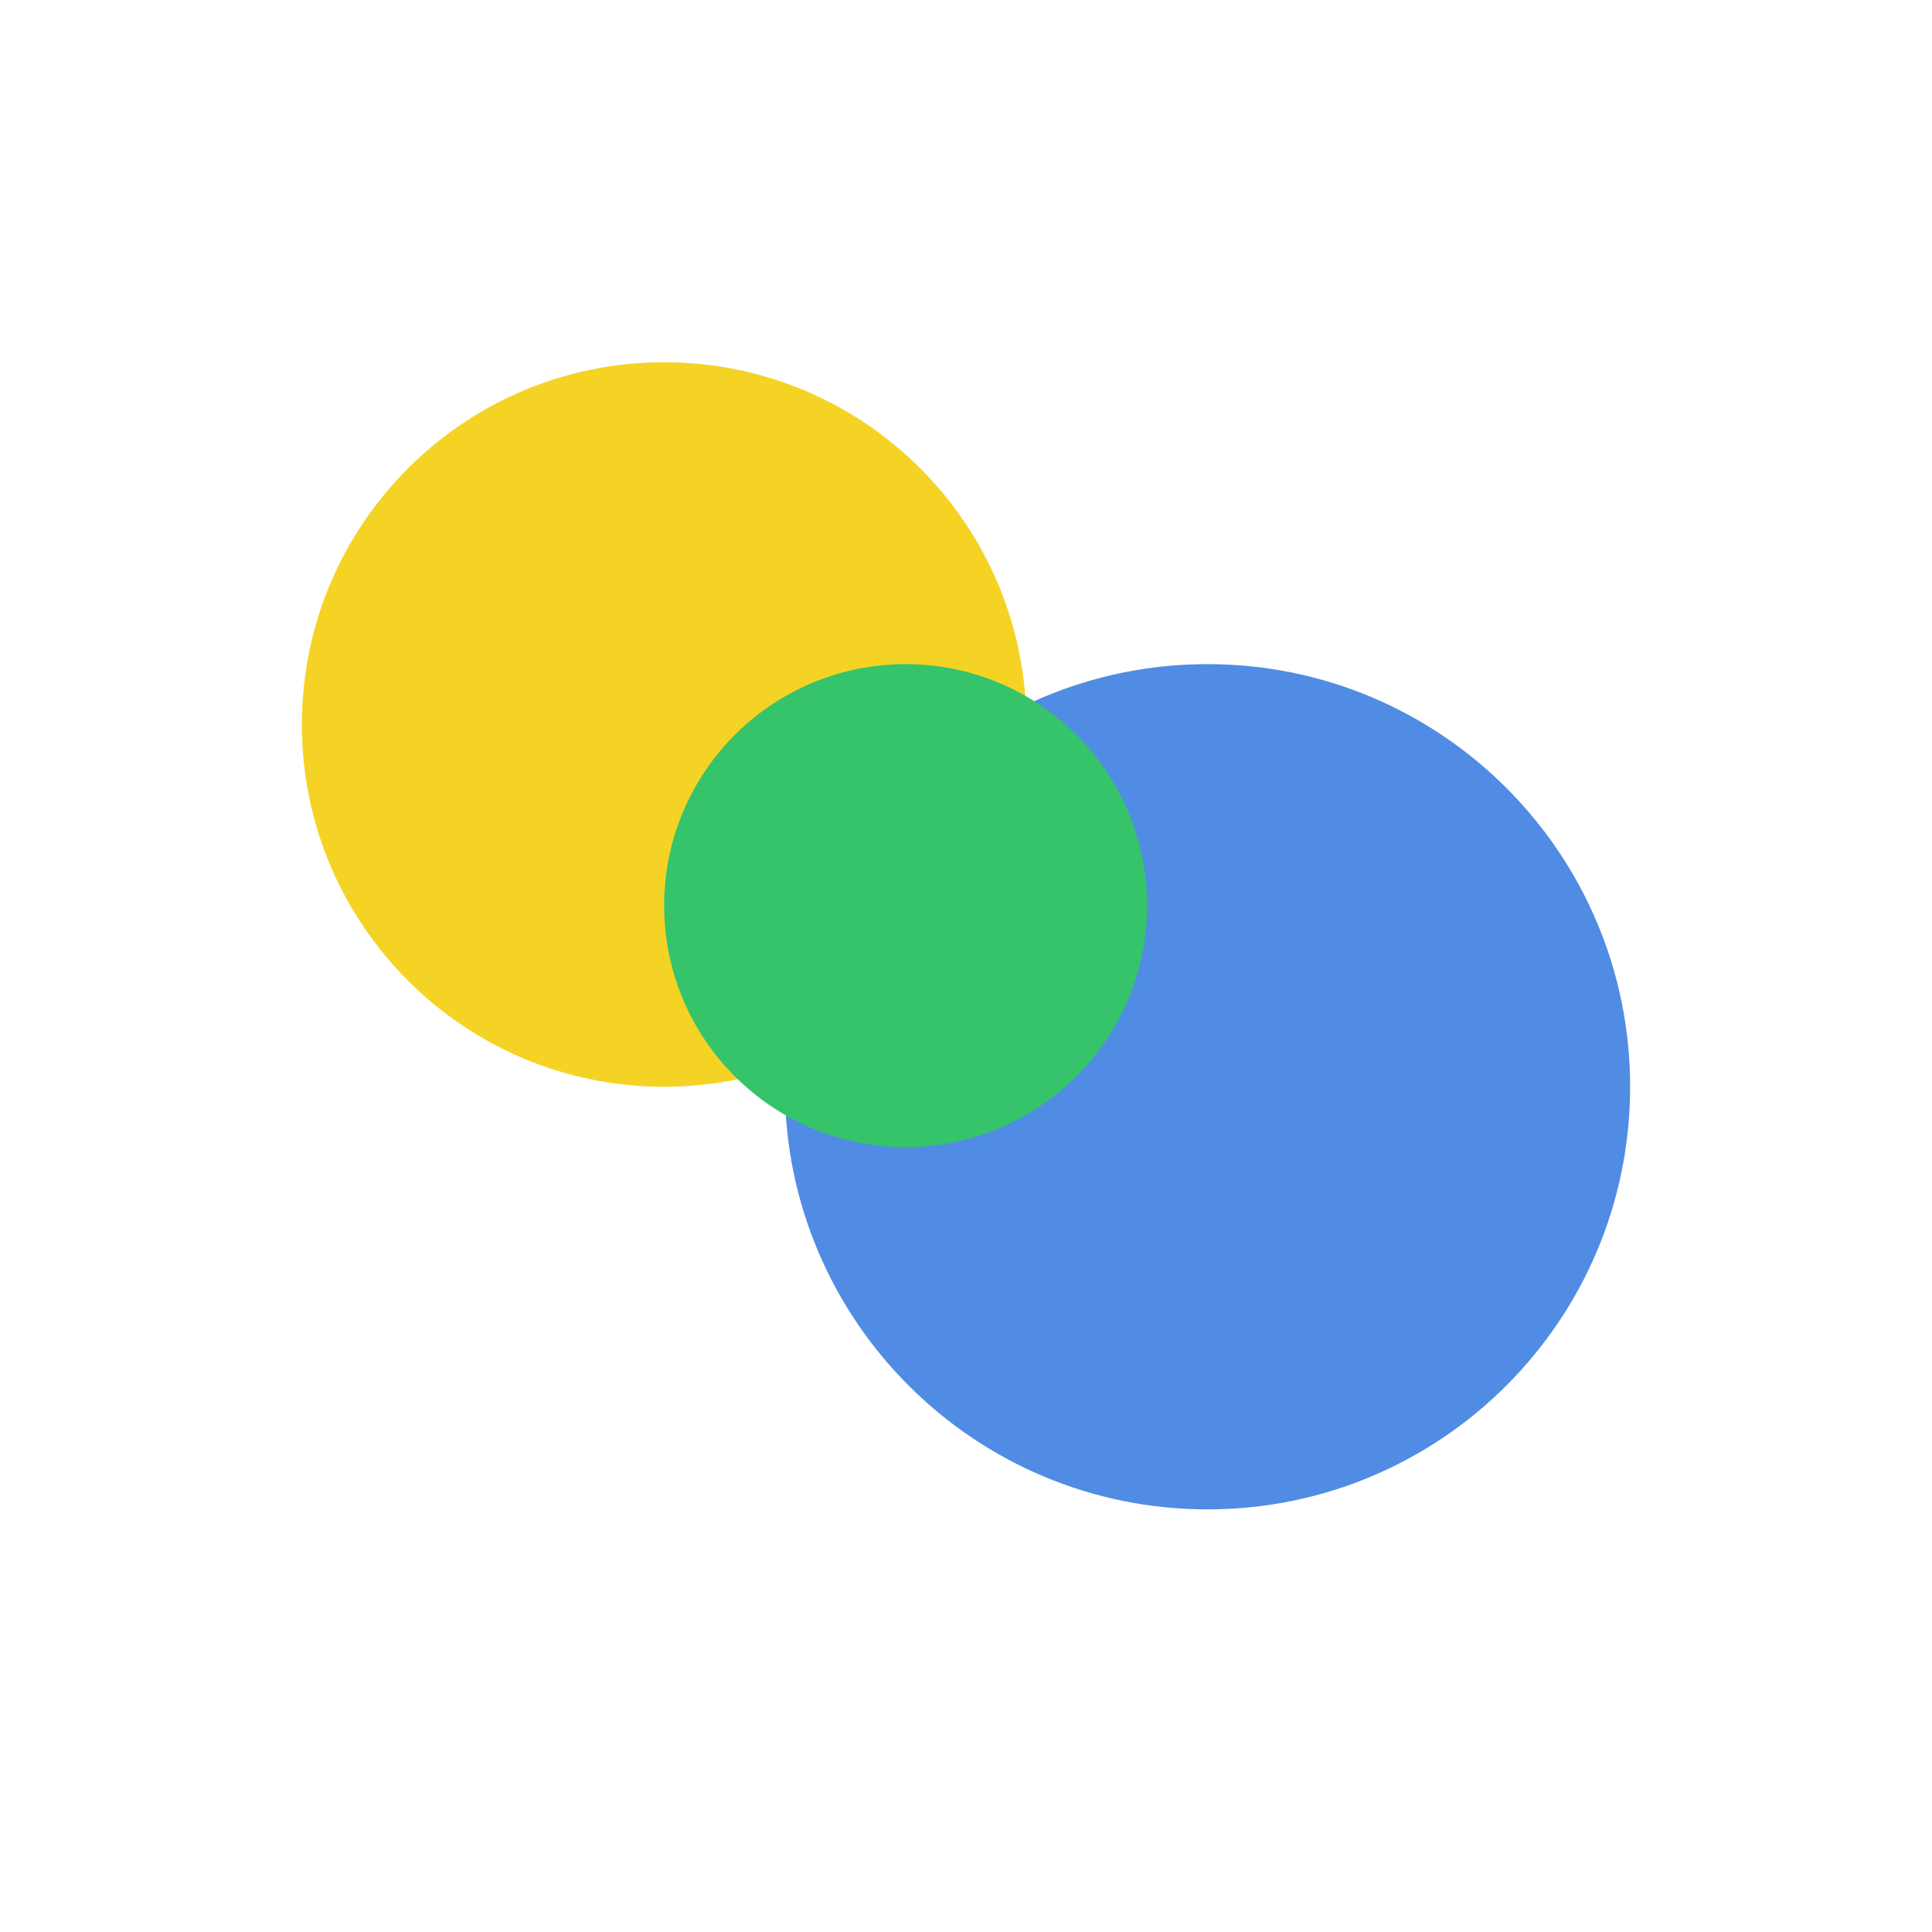
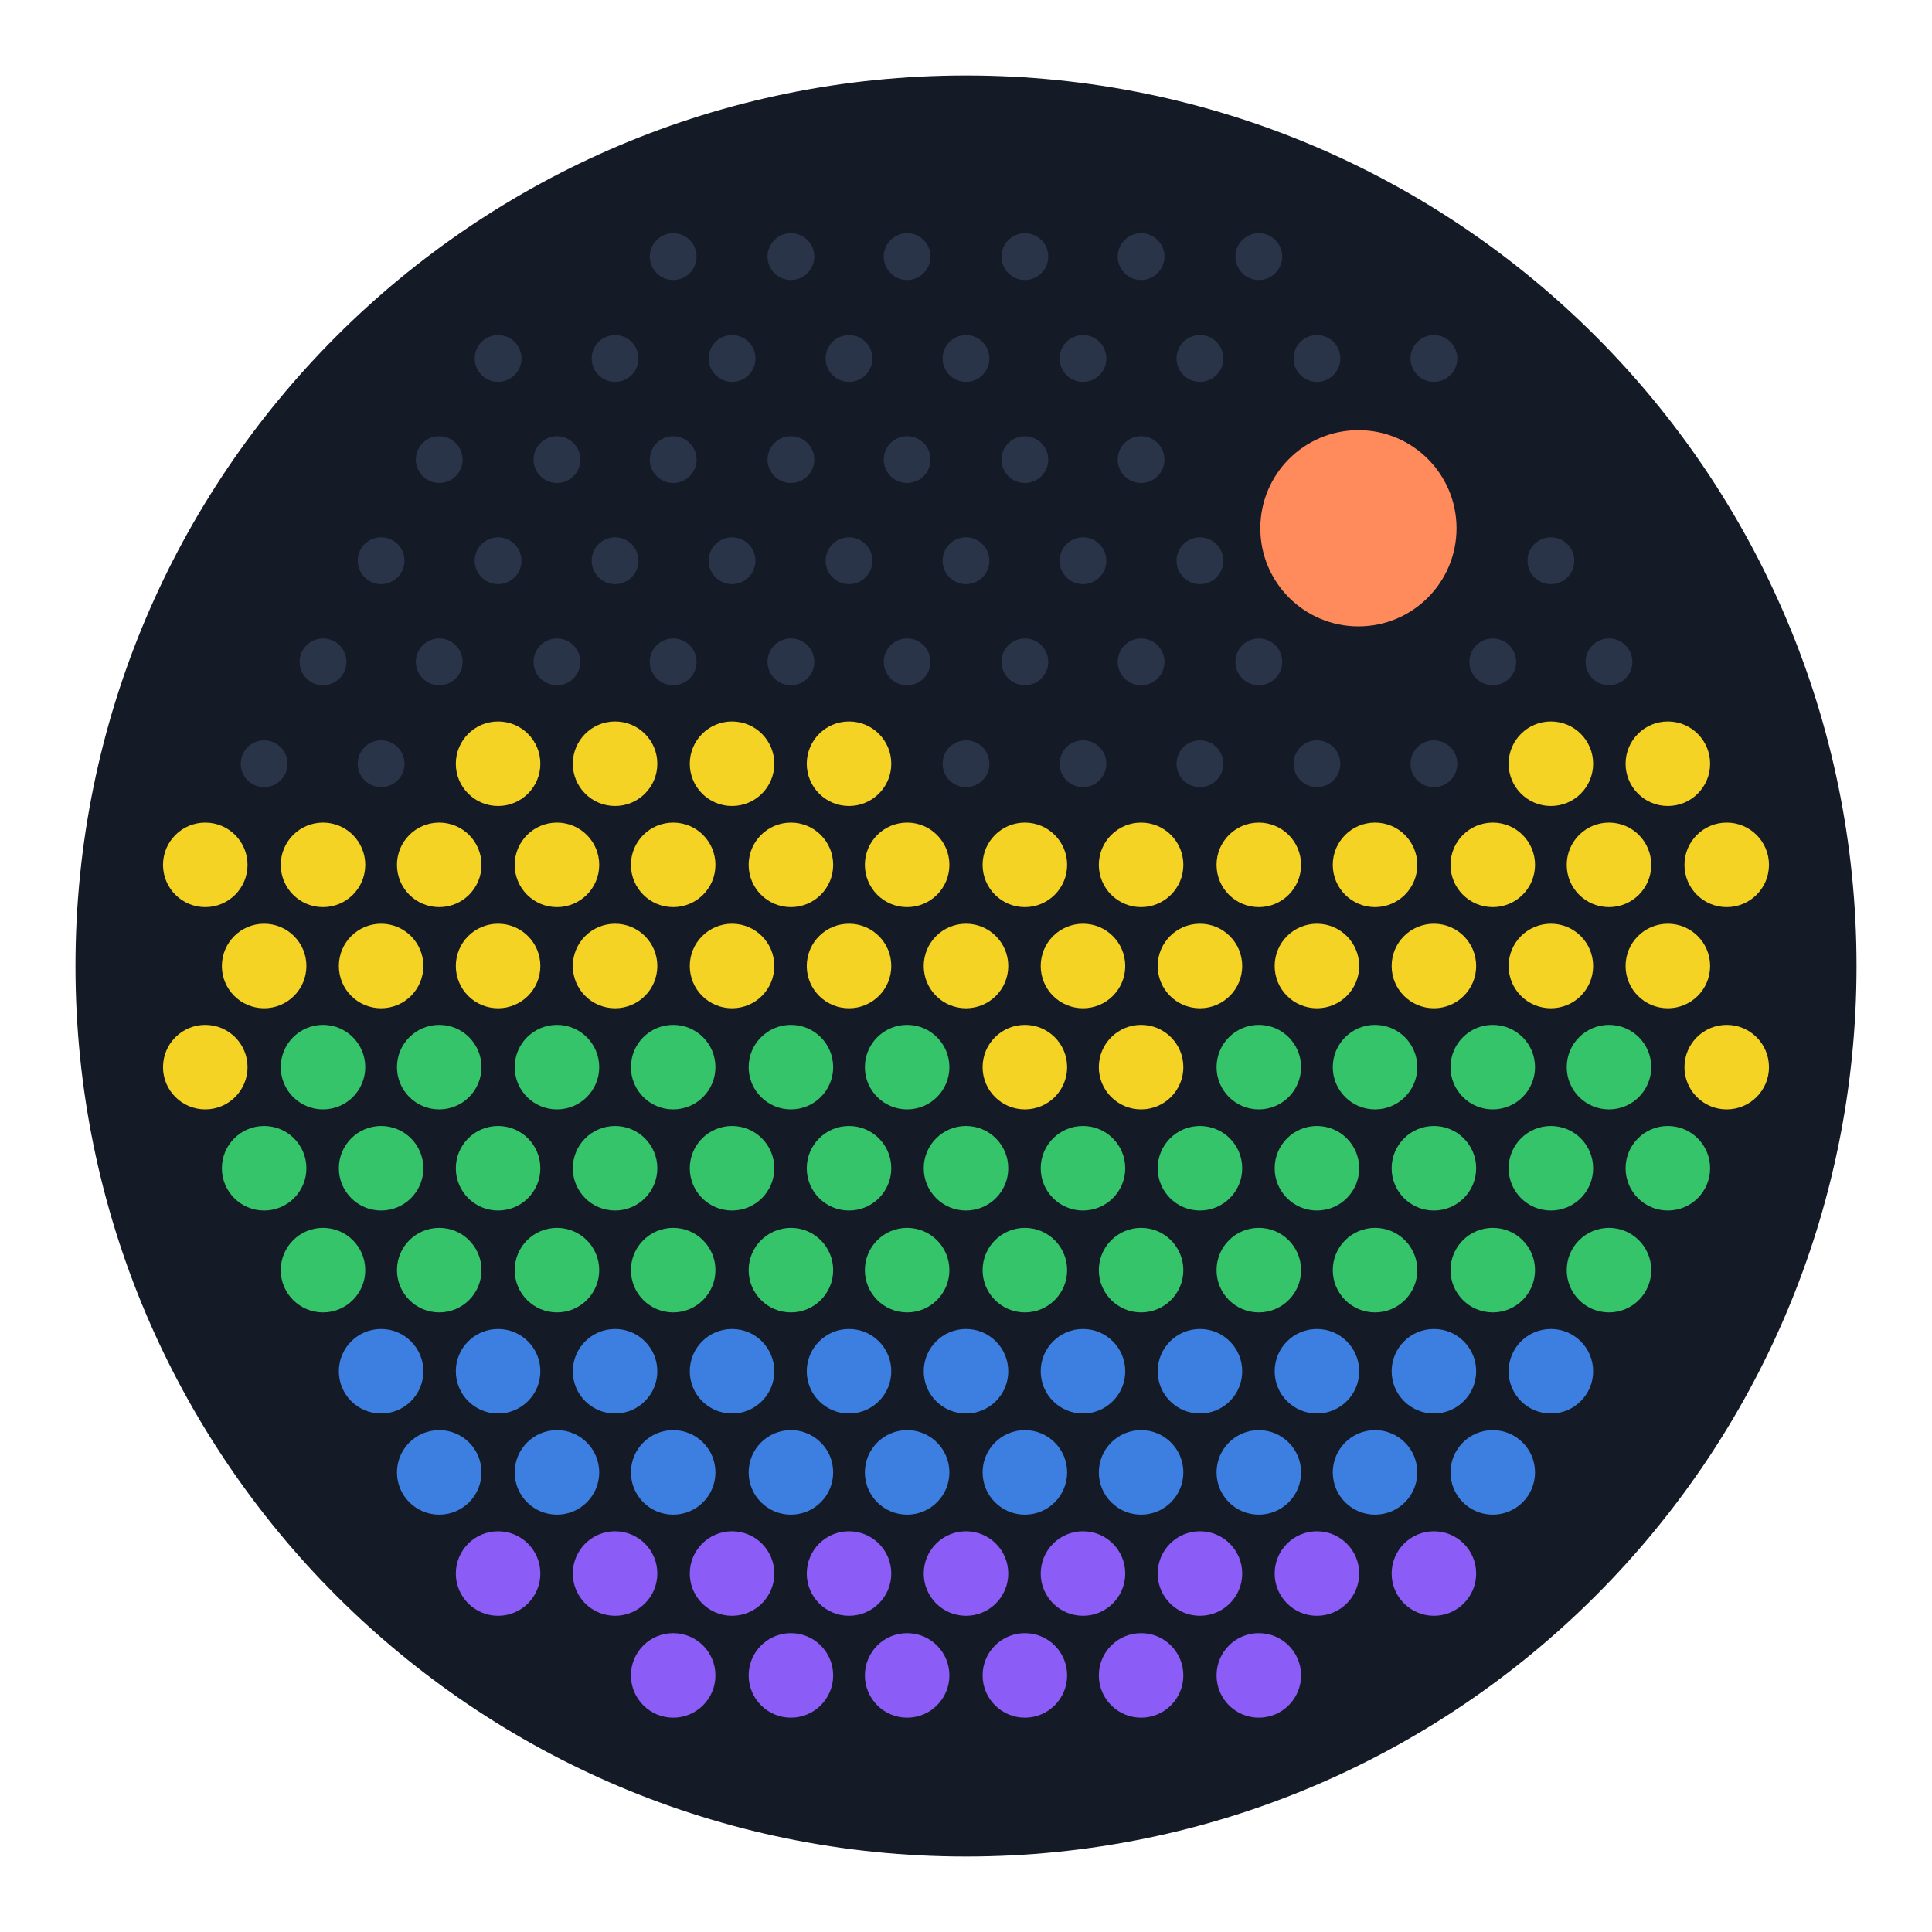
- <svg xmlns="http://www.w3.org/2000/svg" viewBox="0 0 32 32" width="32" height="32">
-   <circle cx="11" cy="12" r="6" fill="#f5d324" />
-   <circle cx="20" cy="18" r="7" fill="#3d7fe0" opacity="0.9" />
-   <circle cx="15" cy="15" r="4" fill="#35c46a" />
+ <svg xmlns="http://www.w3.org/2000/svg" viewBox="0 0 256 256" width="256" height="256">
+   <circle cx="128" cy="128" r="118" fill="#141a26" />
+   <circle cx="180" cy="70" r="13" fill="#ff8a5b" />
+   <circle cx="89.2" cy="34.0" r="3.1" fill="#2a3449" />
+   <circle cx="104.8" cy="34.0" r="3.1" fill="#2a3449" />
+   <circle cx="120.2" cy="34.0" r="3.1" fill="#2a3449" />
+   <circle cx="135.8" cy="34.0" r="3.1" fill="#2a3449" />
+   <circle cx="151.2" cy="34.0" r="3.1" fill="#2a3449" />
+   <circle cx="166.8" cy="34.0" r="3.1" fill="#2a3449" />
+   <circle cx="66.0" cy="47.5" r="3.1" fill="#2a3449" />
+   <circle cx="81.5" cy="47.5" r="3.1" fill="#2a3449" />
+   <circle cx="97.0" cy="47.5" r="3.1" fill="#2a3449" />
+   <circle cx="112.5" cy="47.5" r="3.1" fill="#2a3449" />
+   <circle cx="128.0" cy="47.5" r="3.1" fill="#2a3449" />
+   <circle cx="143.5" cy="47.5" r="3.1" fill="#2a3449" />
+   <circle cx="159.0" cy="47.5" r="3.1" fill="#2a3449" />
+   <circle cx="174.5" cy="47.5" r="3.1" fill="#2a3449" />
+   <circle cx="190.0" cy="47.5" r="3.1" fill="#2a3449" />
+   <circle cx="58.2" cy="60.9" r="3.1" fill="#2a3449" />
+   <circle cx="73.8" cy="60.9" r="3.1" fill="#2a3449" />
+   <circle cx="89.2" cy="60.9" r="3.1" fill="#2a3449" />
+   <circle cx="104.8" cy="60.9" r="3.1" fill="#2a3449" />
+   <circle cx="120.2" cy="60.9" r="3.1" fill="#2a3449" />
+   <circle cx="135.8" cy="60.9" r="3.1" fill="#2a3449" />
+   <circle cx="151.2" cy="60.9" r="3.1" fill="#2a3449" />
+   <circle cx="50.5" cy="74.3" r="3.1" fill="#2a3449" />
+   <circle cx="66.0" cy="74.3" r="3.1" fill="#2a3449" />
+   <circle cx="81.5" cy="74.3" r="3.1" fill="#2a3449" />
+   <circle cx="97.0" cy="74.3" r="3.1" fill="#2a3449" />
+   <circle cx="112.5" cy="74.3" r="3.1" fill="#2a3449" />
+   <circle cx="128.0" cy="74.3" r="3.1" fill="#2a3449" />
+   <circle cx="143.5" cy="74.3" r="3.1" fill="#2a3449" />
+   <circle cx="159.0" cy="74.3" r="3.1" fill="#2a3449" />
+   <circle cx="205.5" cy="74.3" r="3.1" fill="#2a3449" />
+   <circle cx="42.8" cy="87.7" r="3.1" fill="#2a3449" />
+   <circle cx="58.2" cy="87.7" r="3.1" fill="#2a3449" />
+   <circle cx="73.8" cy="87.7" r="3.1" fill="#2a3449" />
+   <circle cx="89.2" cy="87.7" r="3.1" fill="#2a3449" />
+   <circle cx="104.8" cy="87.7" r="3.1" fill="#2a3449" />
+   <circle cx="120.2" cy="87.7" r="3.1" fill="#2a3449" />
+   <circle cx="135.8" cy="87.7" r="3.1" fill="#2a3449" />
+   <circle cx="151.2" cy="87.7" r="3.1" fill="#2a3449" />
+   <circle cx="166.8" cy="87.7" r="3.1" fill="#2a3449" />
+   <circle cx="197.8" cy="87.7" r="3.1" fill="#2a3449" />
+   <circle cx="213.2" cy="87.7" r="3.1" fill="#2a3449" />
+   <circle cx="35.0" cy="101.2" r="3.1" fill="#2a3449" />
+   <circle cx="50.5" cy="101.2" r="3.1" fill="#2a3449" />
+   <circle cx="66.0" cy="101.2" r="5.6" fill="#f5d324" />
+   <circle cx="81.5" cy="101.2" r="5.6" fill="#f5d324" />
+   <circle cx="97.0" cy="101.2" r="5.6" fill="#f5d324" />
+   <circle cx="112.5" cy="101.2" r="5.6" fill="#f5d324" />
+   <circle cx="128.0" cy="101.2" r="3.1" fill="#2a3449" />
+   <circle cx="143.5" cy="101.2" r="3.1" fill="#2a3449" />
+   <circle cx="159.0" cy="101.2" r="3.1" fill="#2a3449" />
+   <circle cx="174.5" cy="101.2" r="3.1" fill="#2a3449" />
+   <circle cx="190.0" cy="101.2" r="3.1" fill="#2a3449" />
+   <circle cx="205.5" cy="101.2" r="5.6" fill="#f5d324" />
+   <circle cx="221.0" cy="101.2" r="5.6" fill="#f5d324" />
+   <circle cx="27.2" cy="114.6" r="5.6" fill="#f5d324" />
+   <circle cx="42.8" cy="114.6" r="5.6" fill="#f5d324" />
+   <circle cx="58.2" cy="114.6" r="5.6" fill="#f5d324" />
+   <circle cx="73.8" cy="114.6" r="5.6" fill="#f5d324" />
+   <circle cx="89.2" cy="114.6" r="5.6" fill="#f5d324" />
+   <circle cx="104.8" cy="114.6" r="5.6" fill="#f5d324" />
+   <circle cx="120.2" cy="114.6" r="5.6" fill="#f5d324" />
+   <circle cx="135.8" cy="114.6" r="5.6" fill="#f5d324" />
+   <circle cx="151.2" cy="114.6" r="5.6" fill="#f5d324" />
+   <circle cx="166.8" cy="114.6" r="5.6" fill="#f5d324" />
+   <circle cx="182.2" cy="114.6" r="5.6" fill="#f5d324" />
+   <circle cx="197.8" cy="114.6" r="5.6" fill="#f5d324" />
+   <circle cx="213.2" cy="114.6" r="5.6" fill="#f5d324" />
+   <circle cx="228.8" cy="114.6" r="5.6" fill="#f5d324" />
+   <circle cx="35.0" cy="128.0" r="5.6" fill="#f5d324" />
+   <circle cx="50.5" cy="128.0" r="5.6" fill="#f5d324" />
+   <circle cx="66.0" cy="128.0" r="5.6" fill="#f5d324" />
+   <circle cx="81.5" cy="128.0" r="5.6" fill="#f5d324" />
+   <circle cx="97.0" cy="128.0" r="5.6" fill="#f5d324" />
+   <circle cx="112.5" cy="128.0" r="5.6" fill="#f5d324" />
+   <circle cx="128.0" cy="128.0" r="5.6" fill="#f5d324" />
+   <circle cx="143.5" cy="128.0" r="5.6" fill="#f5d324" />
+   <circle cx="159.0" cy="128.0" r="5.6" fill="#f5d324" />
+   <circle cx="174.5" cy="128.0" r="5.6" fill="#f5d324" />
+   <circle cx="190.0" cy="128.0" r="5.6" fill="#f5d324" />
+   <circle cx="205.5" cy="128.0" r="5.6" fill="#f5d324" />
+   <circle cx="221.0" cy="128.0" r="5.6" fill="#f5d324" />
+   <circle cx="27.2" cy="141.4" r="5.6" fill="#f5d324" />
+   <circle cx="42.8" cy="141.4" r="5.6" fill="#35c46a" />
+   <circle cx="58.2" cy="141.4" r="5.6" fill="#35c46a" />
+   <circle cx="73.8" cy="141.4" r="5.6" fill="#35c46a" />
+   <circle cx="89.2" cy="141.4" r="5.6" fill="#35c46a" />
+   <circle cx="104.8" cy="141.4" r="5.6" fill="#35c46a" />
+   <circle cx="120.2" cy="141.4" r="5.6" fill="#35c46a" />
+   <circle cx="135.8" cy="141.4" r="5.6" fill="#f5d324" />
+   <circle cx="151.2" cy="141.4" r="5.6" fill="#f5d324" />
+   <circle cx="166.8" cy="141.4" r="5.6" fill="#35c46a" />
+   <circle cx="182.2" cy="141.4" r="5.6" fill="#35c46a" />
+   <circle cx="197.8" cy="141.4" r="5.6" fill="#35c46a" />
+   <circle cx="213.2" cy="141.4" r="5.6" fill="#35c46a" />
+   <circle cx="228.8" cy="141.4" r="5.6" fill="#f5d324" />
+   <circle cx="35.0" cy="154.8" r="5.6" fill="#35c46a" />
+   <circle cx="50.5" cy="154.8" r="5.6" fill="#35c46a" />
+   <circle cx="66.0" cy="154.8" r="5.6" fill="#35c46a" />
+   <circle cx="81.5" cy="154.8" r="5.6" fill="#35c46a" />
+   <circle cx="97.0" cy="154.8" r="5.6" fill="#35c46a" />
+   <circle cx="112.5" cy="154.8" r="5.6" fill="#35c46a" />
+   <circle cx="128.0" cy="154.8" r="5.6" fill="#35c46a" />
+   <circle cx="143.5" cy="154.8" r="5.6" fill="#35c46a" />
+   <circle cx="159.0" cy="154.8" r="5.6" fill="#35c46a" />
+   <circle cx="174.5" cy="154.8" r="5.6" fill="#35c46a" />
+   <circle cx="190.0" cy="154.8" r="5.6" fill="#35c46a" />
+   <circle cx="205.5" cy="154.8" r="5.6" fill="#35c46a" />
+   <circle cx="221.0" cy="154.8" r="5.6" fill="#35c46a" />
+   <circle cx="42.8" cy="168.3" r="5.6" fill="#35c46a" />
+   <circle cx="58.2" cy="168.3" r="5.6" fill="#35c46a" />
+   <circle cx="73.8" cy="168.3" r="5.6" fill="#35c46a" />
+   <circle cx="89.2" cy="168.3" r="5.6" fill="#35c46a" />
+   <circle cx="104.8" cy="168.3" r="5.6" fill="#35c46a" />
+   <circle cx="120.2" cy="168.3" r="5.6" fill="#35c46a" />
+   <circle cx="135.8" cy="168.3" r="5.6" fill="#35c46a" />
+   <circle cx="151.2" cy="168.3" r="5.6" fill="#35c46a" />
+   <circle cx="166.8" cy="168.3" r="5.6" fill="#35c46a" />
+   <circle cx="182.2" cy="168.3" r="5.6" fill="#35c46a" />
+   <circle cx="197.8" cy="168.3" r="5.6" fill="#35c46a" />
+   <circle cx="213.2" cy="168.3" r="5.6" fill="#35c46a" />
+   <circle cx="50.5" cy="181.7" r="5.6" fill="#3d7fe0" />
+   <circle cx="66.0" cy="181.7" r="5.6" fill="#3d7fe0" />
+   <circle cx="81.5" cy="181.7" r="5.6" fill="#3d7fe0" />
+   <circle cx="97.0" cy="181.7" r="5.6" fill="#3d7fe0" />
+   <circle cx="112.5" cy="181.7" r="5.6" fill="#3d7fe0" />
+   <circle cx="128.0" cy="181.7" r="5.6" fill="#3d7fe0" />
+   <circle cx="143.5" cy="181.7" r="5.6" fill="#3d7fe0" />
+   <circle cx="159.0" cy="181.7" r="5.6" fill="#3d7fe0" />
+   <circle cx="174.5" cy="181.7" r="5.6" fill="#3d7fe0" />
+   <circle cx="190.0" cy="181.7" r="5.6" fill="#3d7fe0" />
+   <circle cx="205.5" cy="181.7" r="5.6" fill="#3d7fe0" />
+   <circle cx="58.2" cy="195.1" r="5.6" fill="#3d7fe0" />
+   <circle cx="73.8" cy="195.1" r="5.6" fill="#3d7fe0" />
+   <circle cx="89.2" cy="195.1" r="5.6" fill="#3d7fe0" />
+   <circle cx="104.8" cy="195.1" r="5.6" fill="#3d7fe0" />
+   <circle cx="120.2" cy="195.1" r="5.6" fill="#3d7fe0" />
+   <circle cx="135.8" cy="195.1" r="5.6" fill="#3d7fe0" />
+   <circle cx="151.2" cy="195.1" r="5.6" fill="#3d7fe0" />
+   <circle cx="166.8" cy="195.1" r="5.6" fill="#3d7fe0" />
+   <circle cx="182.2" cy="195.1" r="5.6" fill="#3d7fe0" />
+   <circle cx="197.8" cy="195.1" r="5.6" fill="#3d7fe0" />
+   <circle cx="66.0" cy="208.5" r="5.6" fill="#8b5cf6" />
+   <circle cx="81.5" cy="208.5" r="5.6" fill="#8b5cf6" />
+   <circle cx="97.0" cy="208.5" r="5.6" fill="#8b5cf6" />
+   <circle cx="112.5" cy="208.5" r="5.6" fill="#8b5cf6" />
+   <circle cx="128.0" cy="208.5" r="5.6" fill="#8b5cf6" />
+   <circle cx="143.5" cy="208.5" r="5.6" fill="#8b5cf6" />
+   <circle cx="159.0" cy="208.5" r="5.6" fill="#8b5cf6" />
+   <circle cx="174.5" cy="208.5" r="5.6" fill="#8b5cf6" />
+   <circle cx="190.0" cy="208.5" r="5.6" fill="#8b5cf6" />
+   <circle cx="89.2" cy="222.0" r="5.6" fill="#8b5cf6" />
+   <circle cx="104.8" cy="222.0" r="5.6" fill="#8b5cf6" />
+   <circle cx="120.2" cy="222.0" r="5.6" fill="#8b5cf6" />
+   <circle cx="135.8" cy="222.0" r="5.6" fill="#8b5cf6" />
+   <circle cx="151.2" cy="222.0" r="5.6" fill="#8b5cf6" />
+   <circle cx="166.8" cy="222.0" r="5.6" fill="#8b5cf6" />
</svg>
